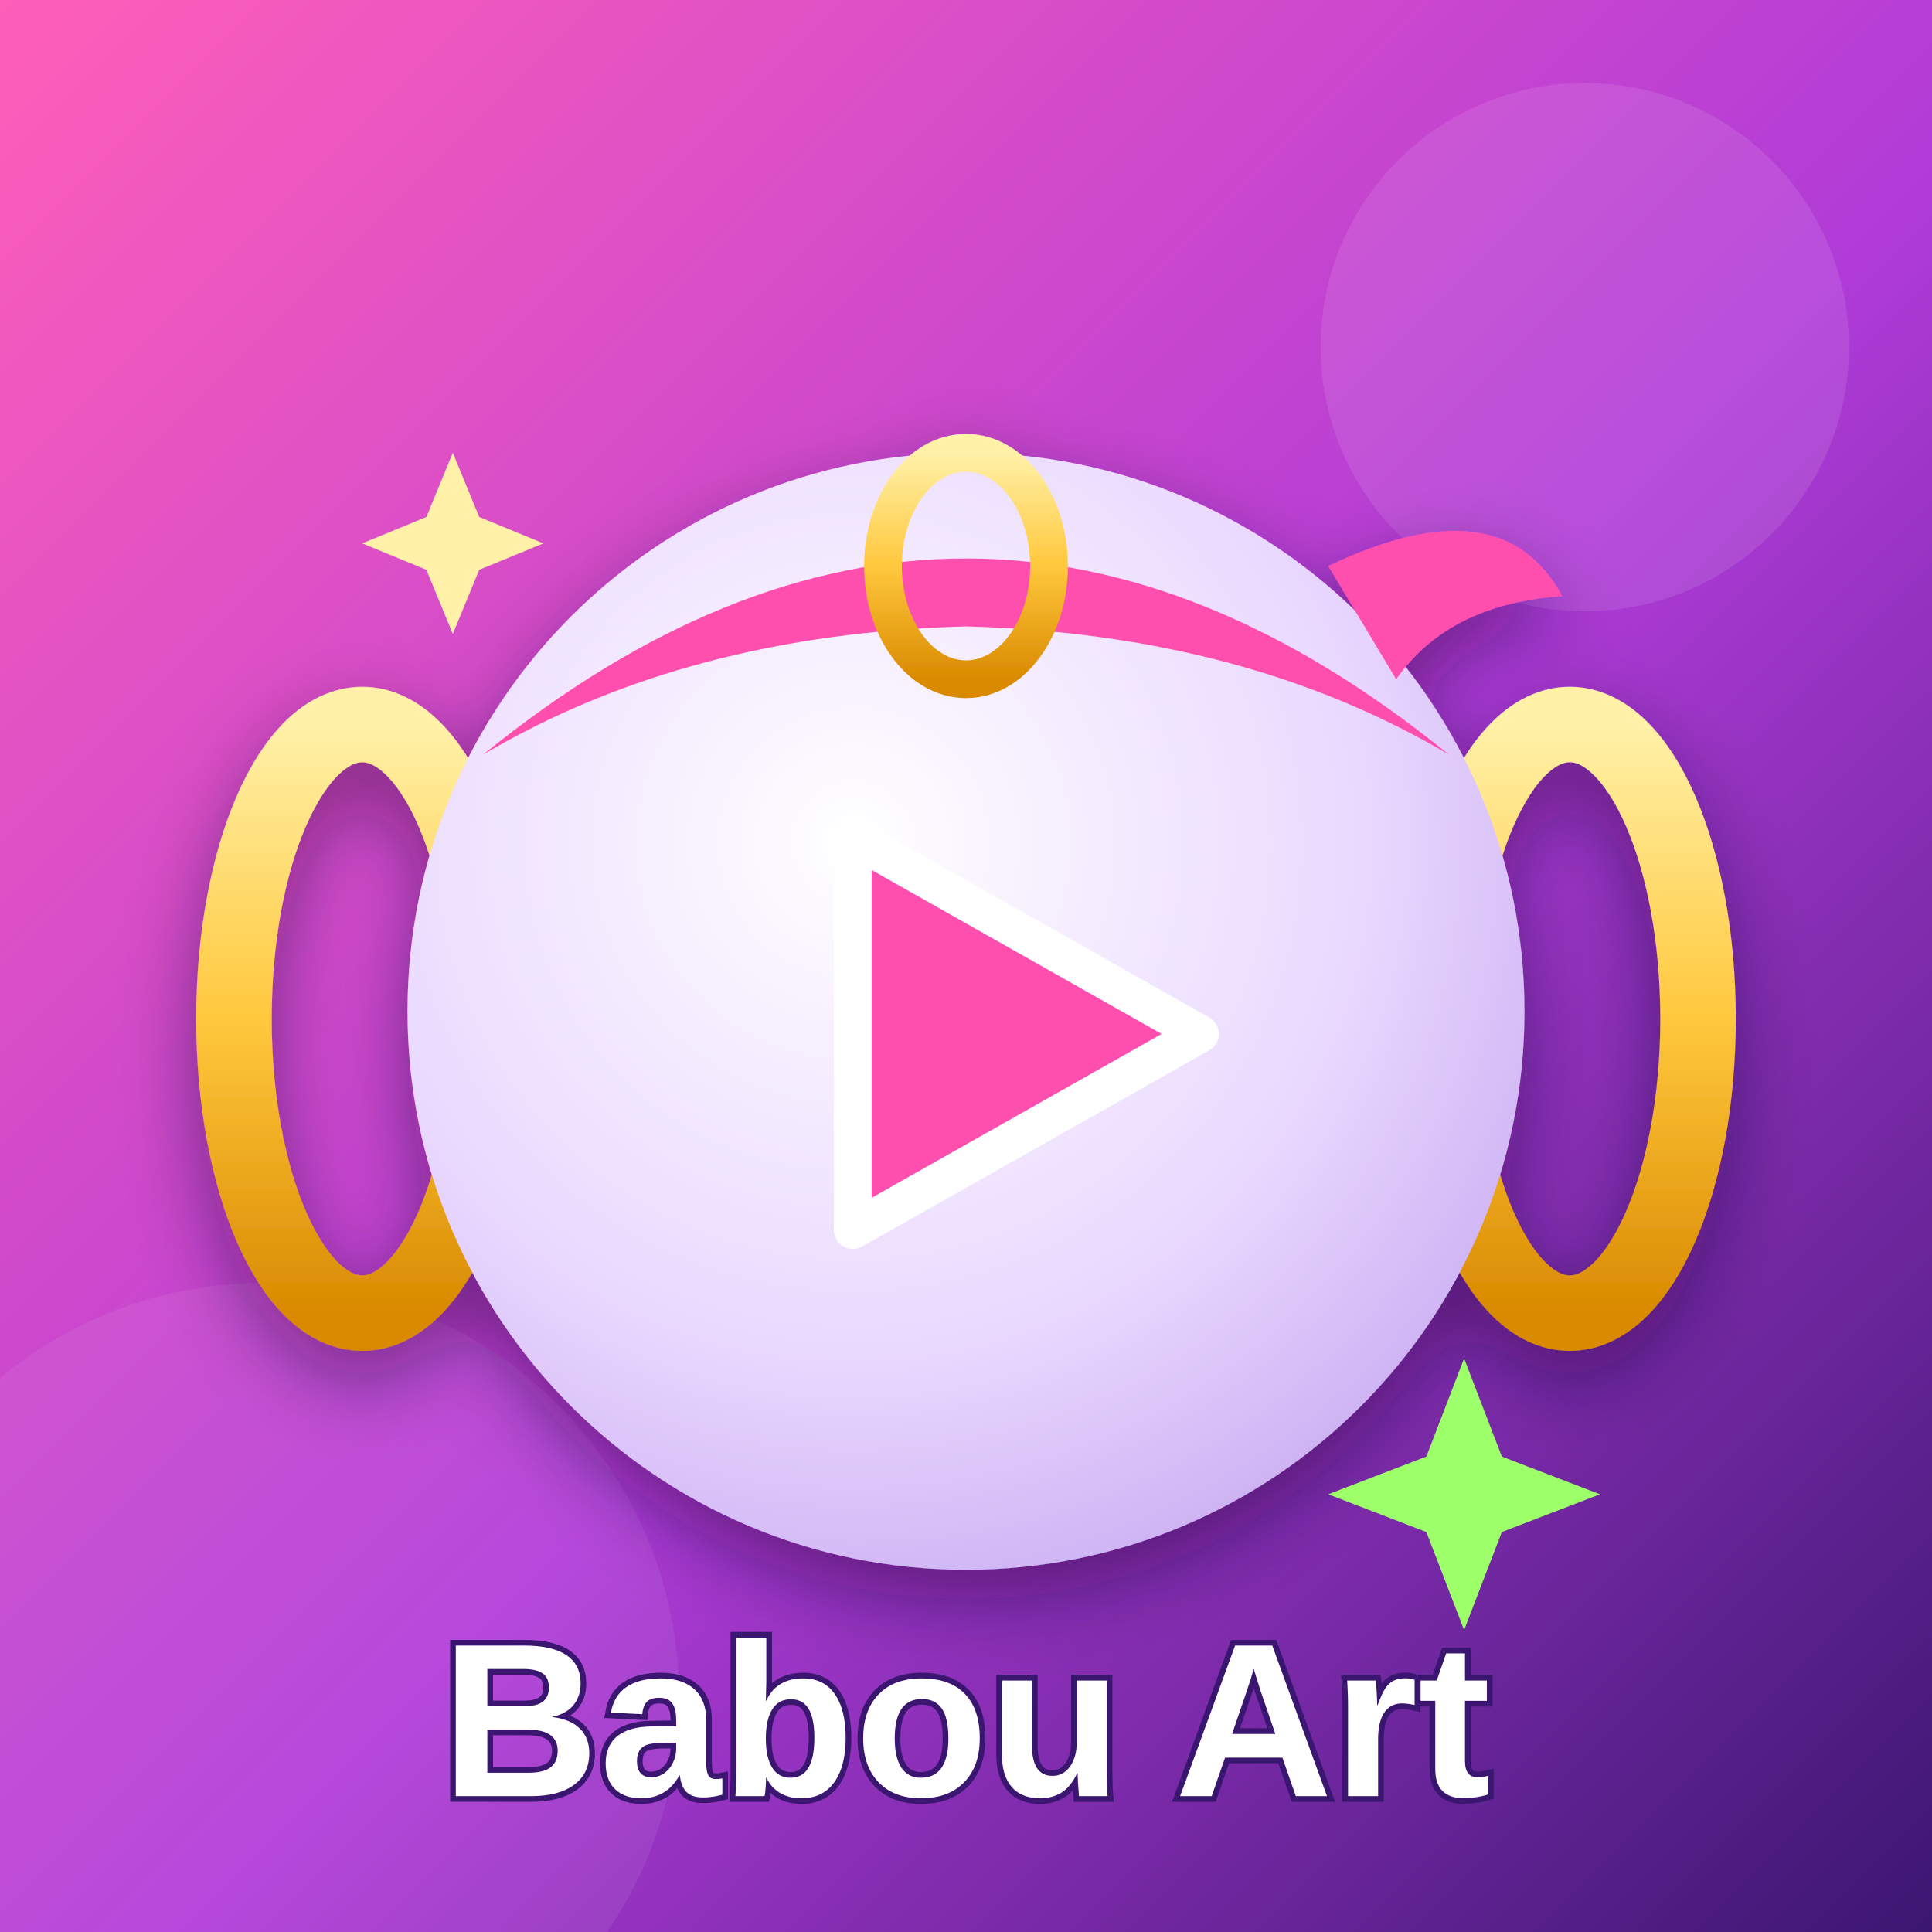
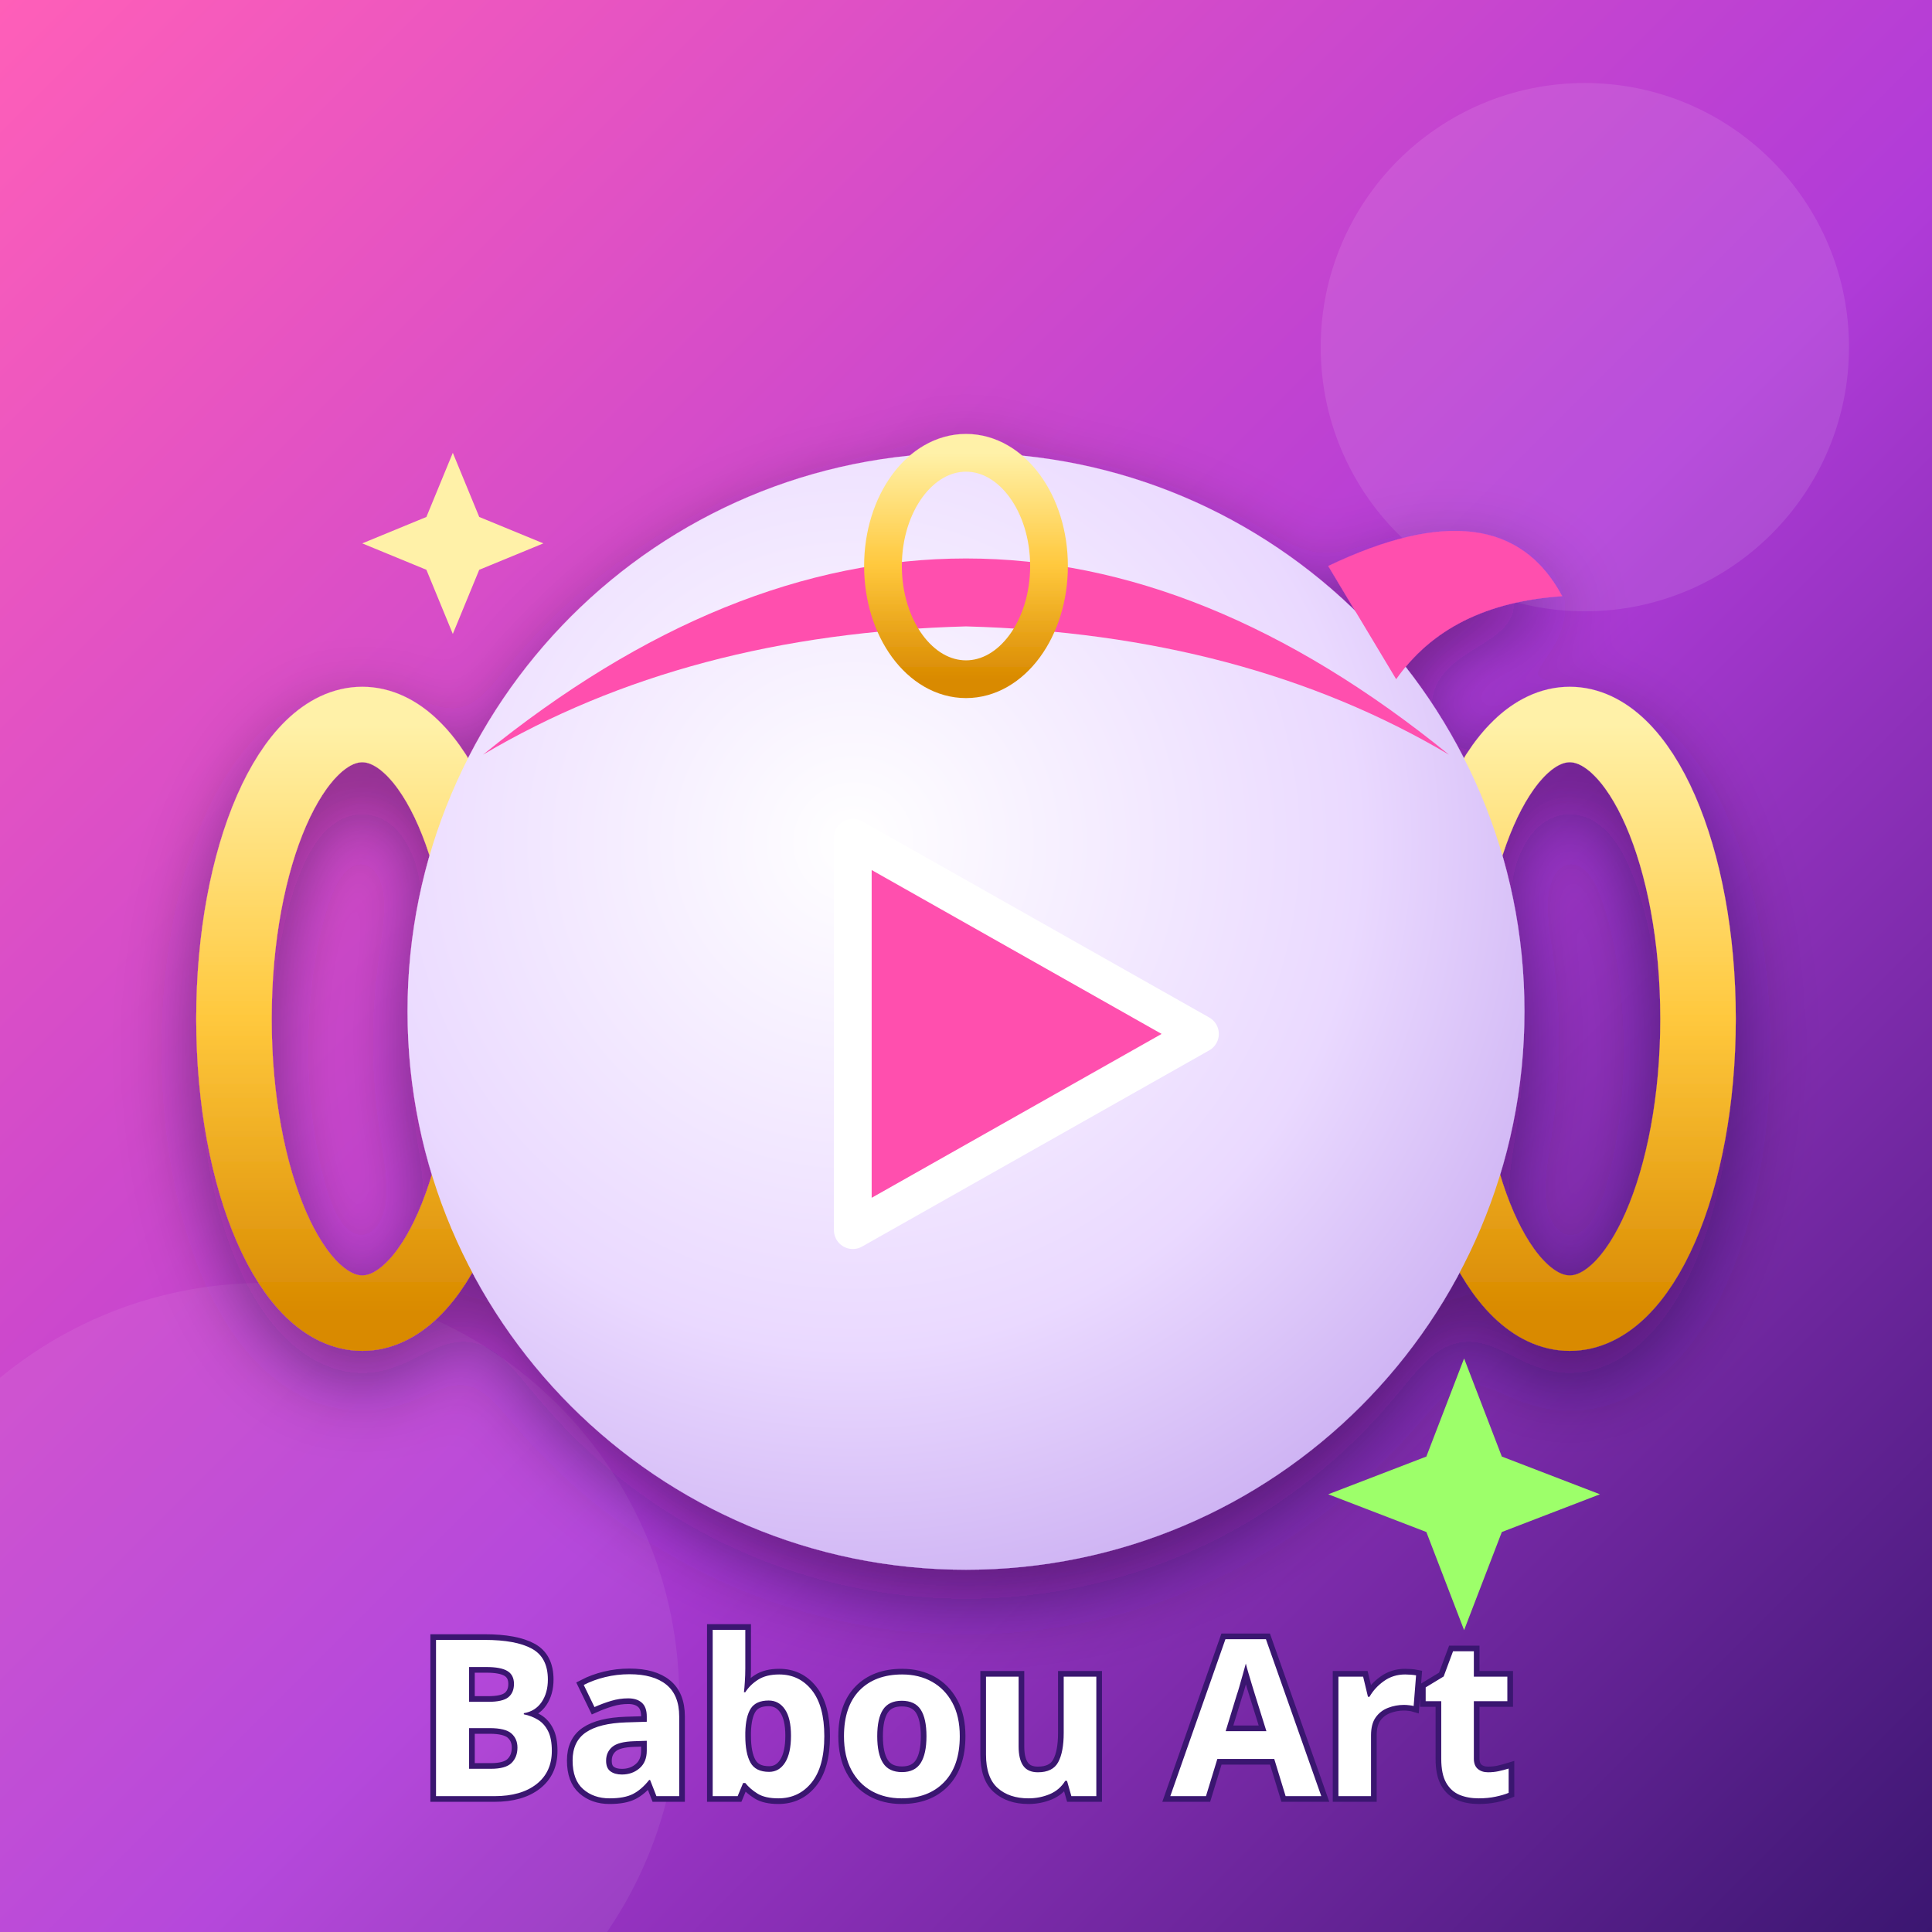
<svg xmlns="http://www.w3.org/2000/svg" viewBox="0 0 512 512">
  <defs>
    <linearGradient id="bg" x1="0" y1="0" x2="1" y2="1">
      <stop offset="0" stop-color="#ff5fb8" />
      <stop offset=".55" stop-color="#b03bd8" />
      <stop offset="1" stop-color="#3a1670" />
    </linearGradient>
    <linearGradient id="gold" x1="0" y1="0" x2="0" y2="1">
      <stop offset="0" stop-color="#fff1a8" />
      <stop offset=".5" stop-color="#ffc83d" />
      <stop offset="1" stop-color="#d98a00" />
    </linearGradient>
    <radialGradient id="face" cx=".4" cy=".35" r=".75">
      <stop offset="0" stop-color="#ffffff" />
      <stop offset=".6" stop-color="#ead9ff" />
      <stop offset="1" stop-color="#c6a8f0" />
    </radialGradient>
    <filter id="sh" x="-20%" y="-20%" width="140%" height="140%">
      <feDropShadow dx="0" dy="8" stdDeviation="10" flood-color="#1a0530" flood-opacity=".45" />
    </filter>
  </defs>
  <rect width="512" height="512" fill="url(#bg)" />
  <circle cx="420" cy="92" r="70" fill="#ffffff" opacity=".10" />
  <circle cx="70" cy="450" r="110" fill="#ffffff" opacity=".07" />
  <g filter="url(#sh)">
    <ellipse cx="96" cy="270" rx="34" ry="78" fill="none" stroke="url(#gold)" stroke-width="20" />
    <ellipse cx="416" cy="270" rx="34" ry="78" fill="none" stroke="url(#gold)" stroke-width="20" />
    <circle cx="256" cy="268" r="148" fill="url(#face)" />
    <path d="M128 200 Q256 96 384 200 Q330 168 256 166 Q182 168 128 200Z" fill="#ff4fae" />
    <path d="M352 150 q46 -22 62 8 q-30 2 -44 22z" fill="#ff4fae" />
    <path d="M226 222 L226 326 L318 274 Z" fill="#ff4fae" stroke="#fff" stroke-width="10" stroke-linejoin="round" />
    <ellipse cx="256" cy="150" rx="22" ry="30" fill="none" stroke="url(#gold)" stroke-width="10" />
  </g>
  <path d="M388 360 l10 26 26 10 -26 10 -10 26 -10 -26 -26 -10 26 -10z" fill="#9dff6a" />
  <path d="M120 120 l7 17 17 7 -17 7 -7 17 -7 -17 -17 -7 17 -7z" fill="#fff1a8" />
-   <text x="256" y="476" text-anchor="middle" font-family="Arial Rounded MT Bold,Arial Black,Arial,sans-serif" font-weight="900" font-size="58" fill="#fff" stroke="#3a1670" stroke-width="3" paint-order="stroke">Babou Art</text>
+   <text x="256" y="476" text-anchor="middle" font-family="Fredoka" font-weight="700" font-size="58" fill="#fff" stroke="#3a1670" stroke-width="3" paint-order="stroke">Babou Art</text>
</svg>
